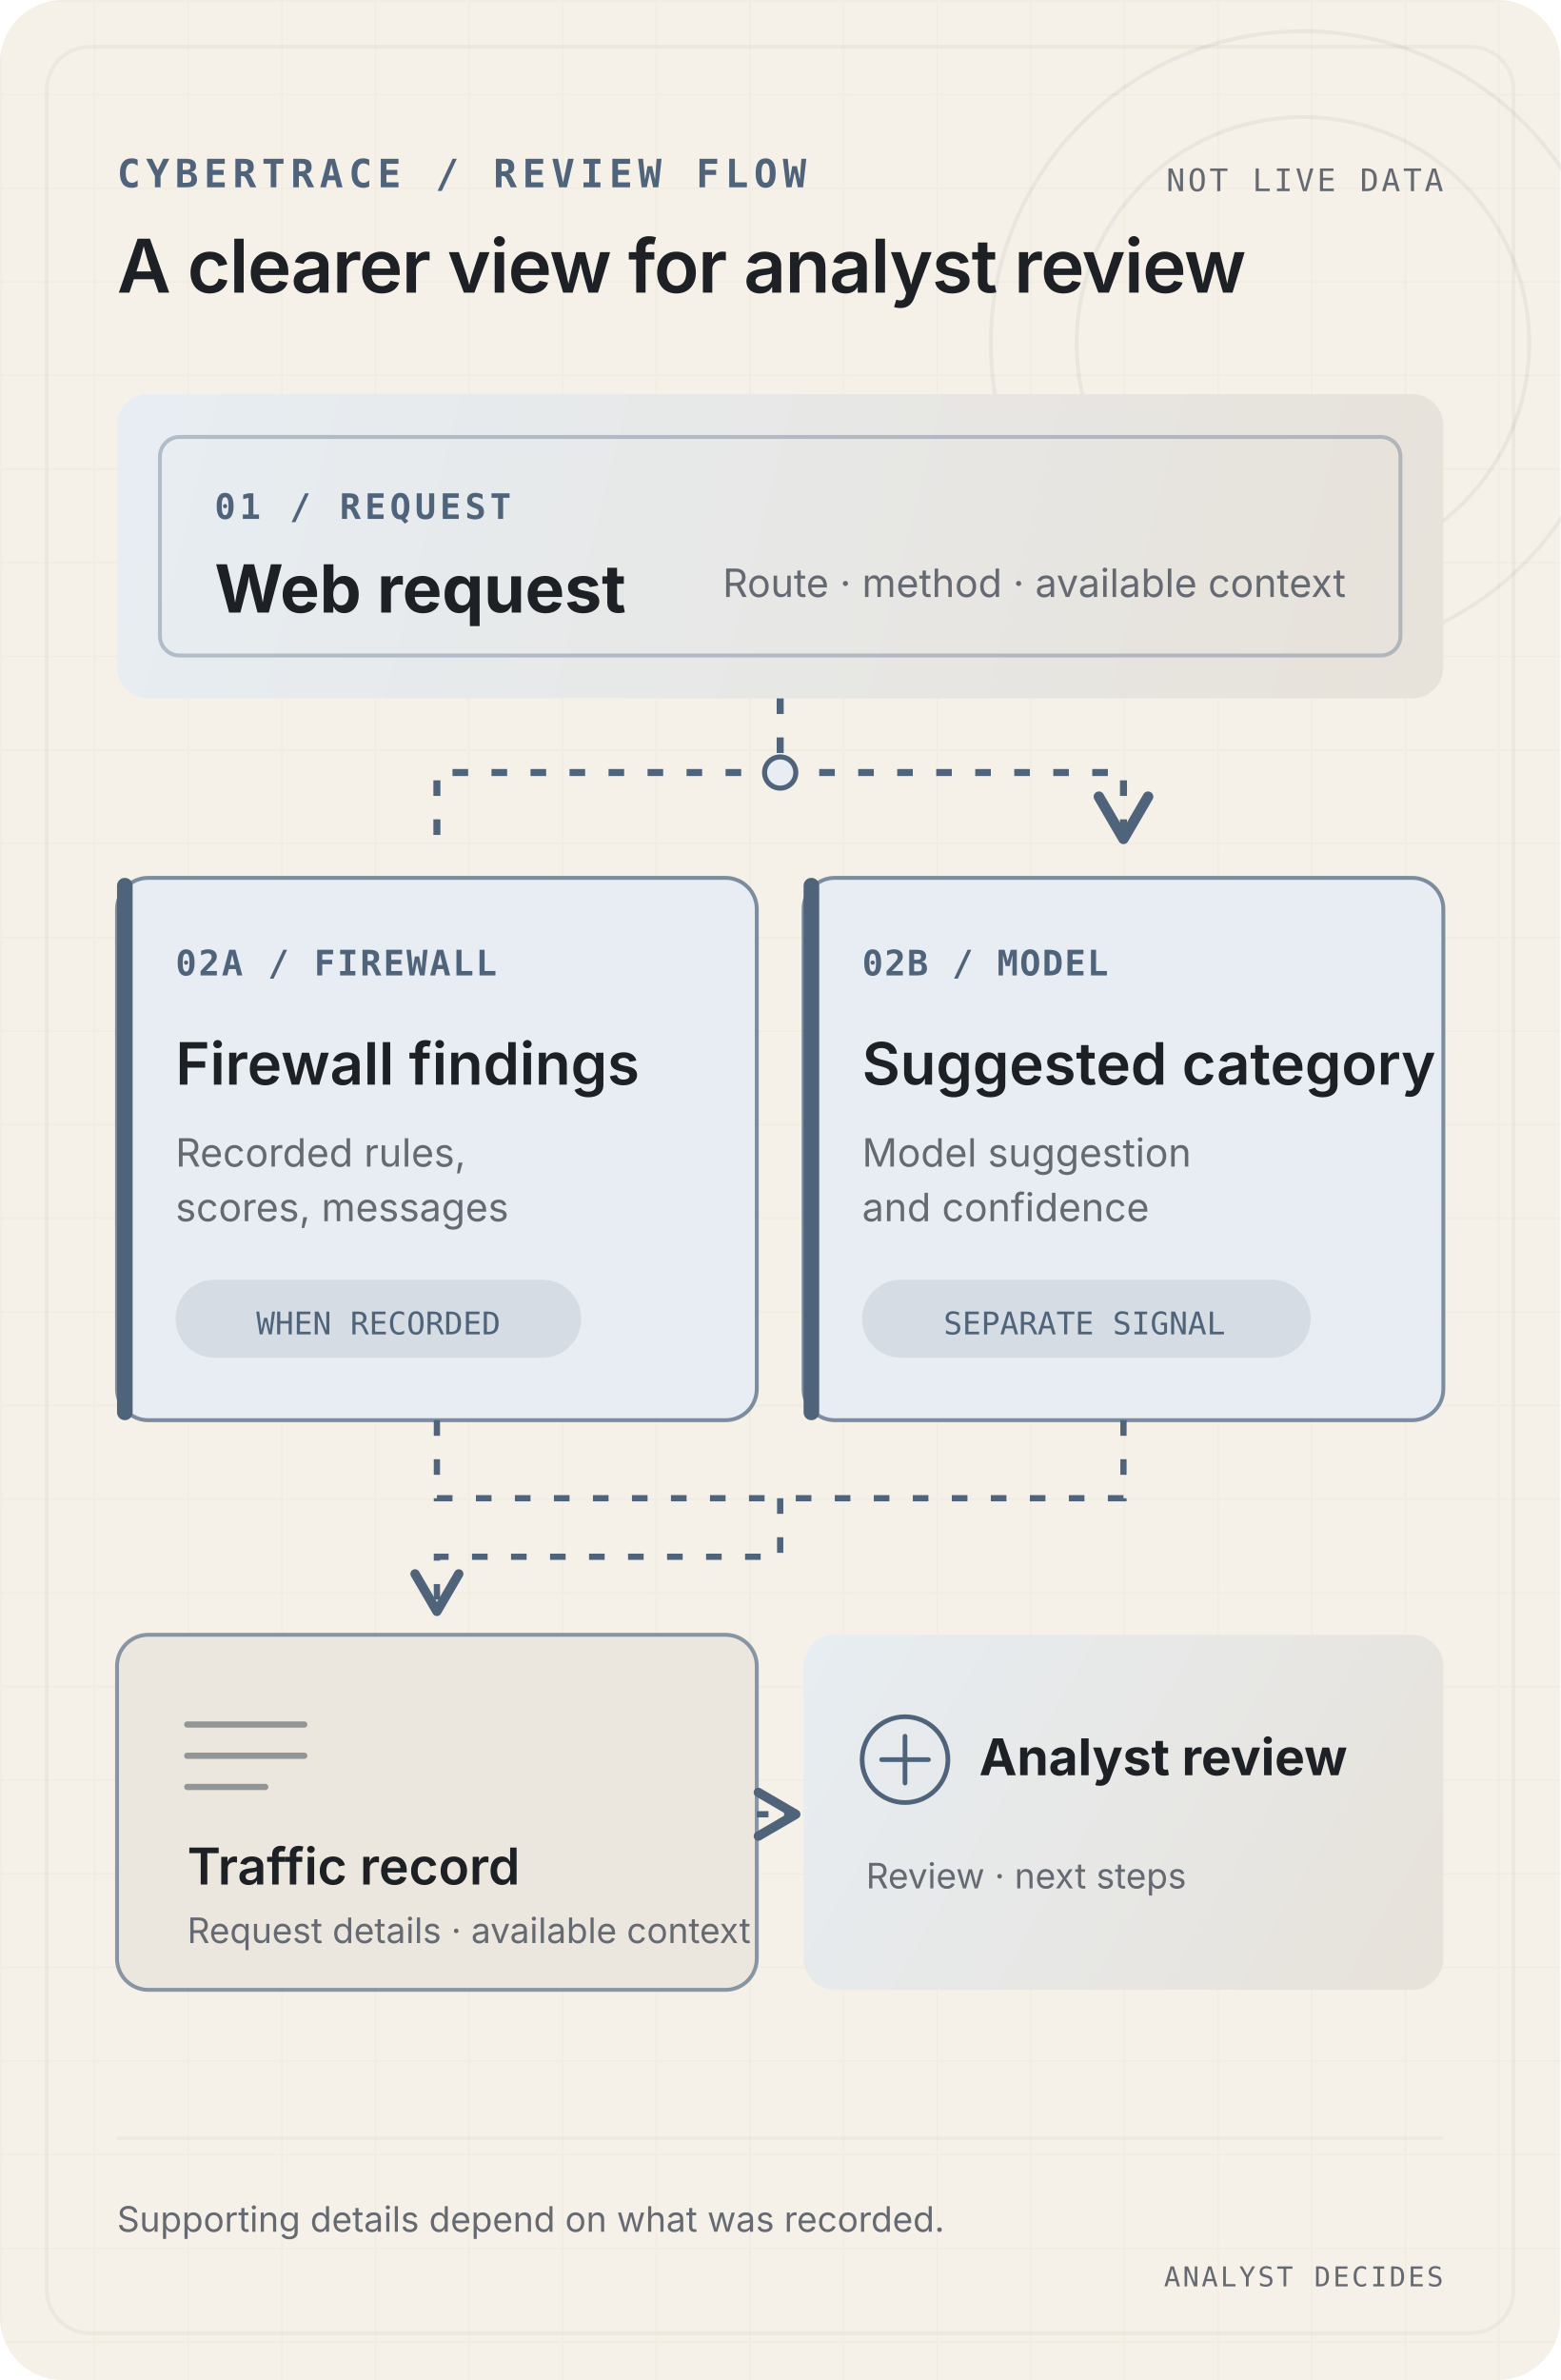
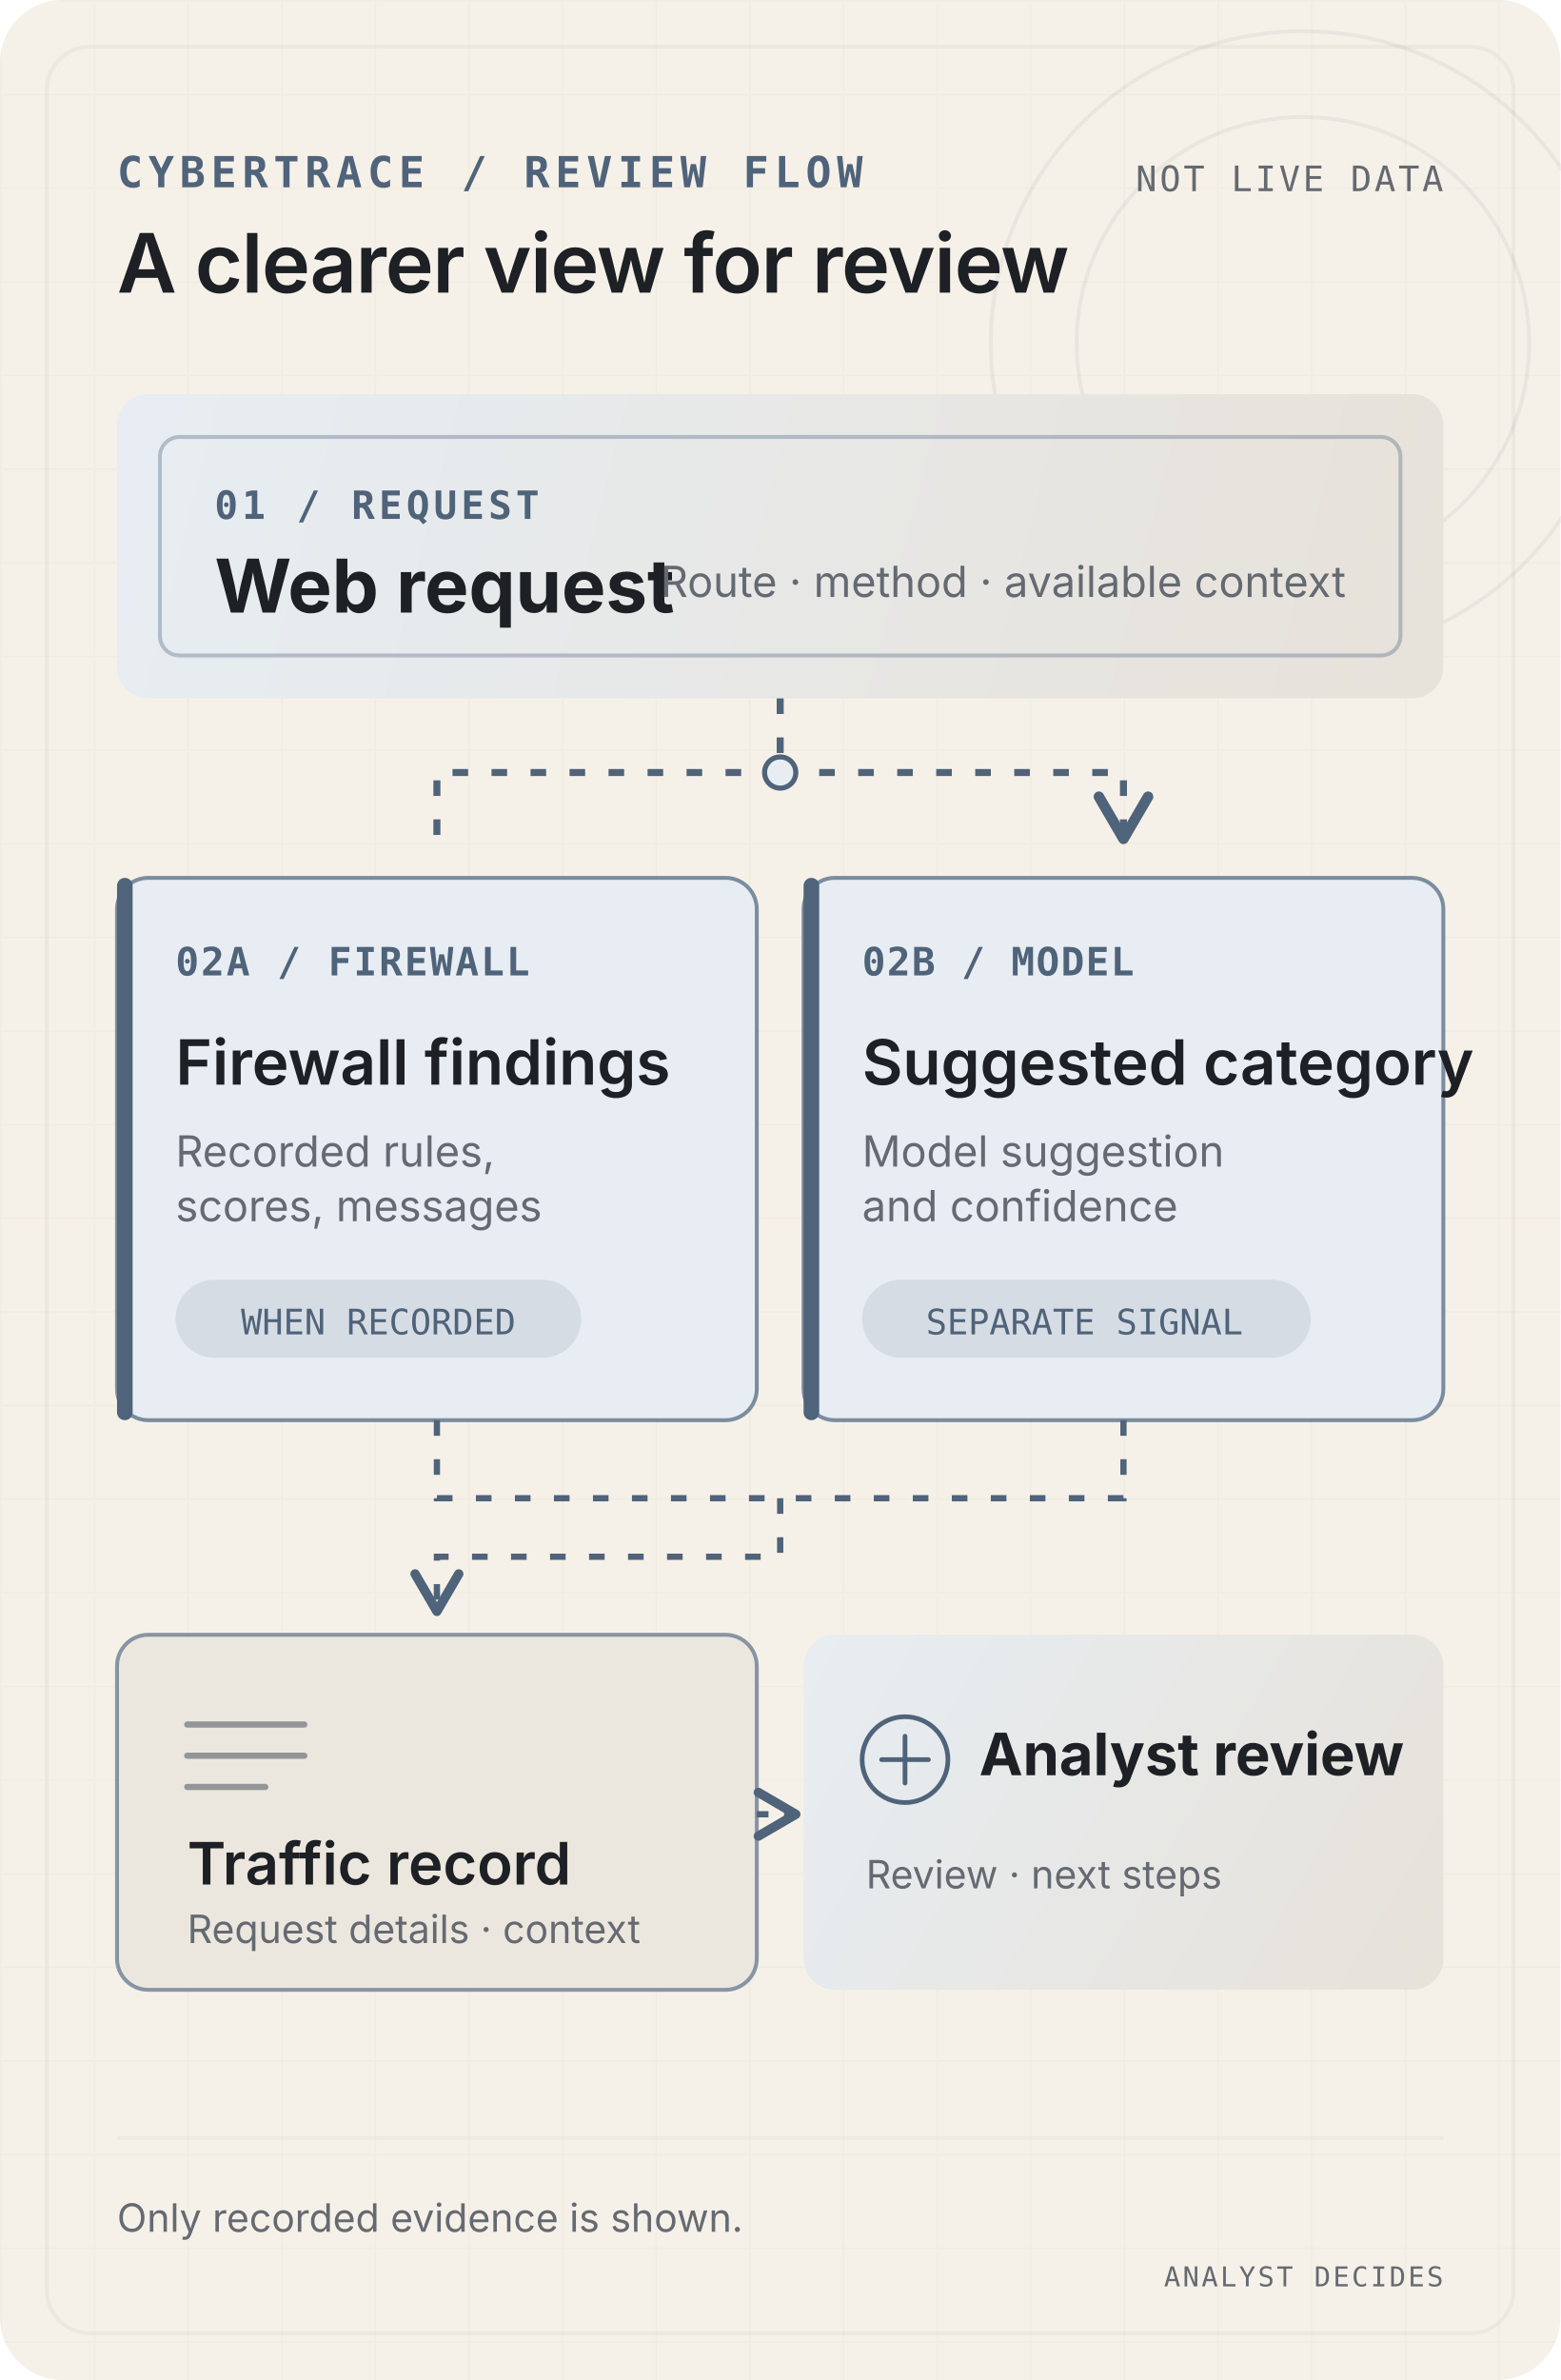
<svg xmlns="http://www.w3.org/2000/svg" width="400" height="610" viewBox="0 0 400 610" fill="none">
  <defs>
    <pattern id="grid" width="24" height="24" patternUnits="userSpaceOnUse">
      <path d="M24 0H0V24" stroke="#D8D0C4" stroke-opacity=".13" stroke-width="1" />
    </pattern>
    <linearGradient id="request" x1="40" y1="104" x2="360" y2="184" gradientUnits="userSpaceOnUse">
      <stop stop-color="#E7EDF2" />
      <stop offset="1" stop-color="#E7E2DA" />
    </linearGradient>
    <linearGradient id="review" x1="210" y1="413" x2="368" y2="505" gradientUnits="userSpaceOnUse">
      <stop stop-color="#E7EDF2" />
      <stop offset="1" stop-color="#E7E2DA" />
    </linearGradient>
    <marker id="arrow" markerWidth="9" markerHeight="9" refX="7" refY="4.5" orient="auto">
      <path d="M1 1 7 4.5 1 8" stroke="#4F637A" stroke-width="1.5" stroke-linecap="round" stroke-linejoin="round" />
    </marker>
    <marker id="arrowBrand" markerWidth="9" markerHeight="9" refX="7" refY="4.5" orient="auto">
      <path d="M1 1 7 4.5 1 8" stroke="#4F637A" stroke-width="1.5" stroke-linecap="round" stroke-linejoin="round" />
    </marker>
    <style>
      text { font-family: Inter, Arial, sans-serif; }
      .mono { font-family: 'IBM Plex Mono', Consolas, monospace; }
    </style>
  </defs>
  <rect width="400" height="610" rx="16" fill="#F6F1E8" />
  <rect width="400" height="610" rx="16" fill="url(#grid)" />
  <rect x="12" y="12" width="376" height="586" rx="11" stroke="#D8D0C4" stroke-opacity=".27" />
  <circle cx="334" cy="88" r="80" stroke="#4F637A" stroke-opacity=".08" />
  <circle cx="334" cy="88" r="58" stroke="#4F637A" stroke-opacity=".08" />
-   <text x="30" y="48" fill="#4F637A" font-size="10" font-weight="600" letter-spacing="1.4" class="mono">CYBERTRACE / REVIEW FLOW</text>
-   <text x="30" y="75" fill="#1D2024" font-size="19" font-weight="600" letter-spacing="-.3">A clearer view for analyst review</text>
-   <text x="370" y="49" fill="#656A72" font-size="8" text-anchor="end" letter-spacing=".7" class="mono">NOT LIVE DATA</text>
+   <text x="30" y="48" fill="#4F637A" font-size="11" font-weight="600" letter-spacing="1.4" class="mono">CYBERTRACE / REVIEW FLOW</text>
+   <text x="30" y="75" fill="#1D2024" font-size="21" font-weight="600" letter-spacing="-.3">A clearer view for review</text>
+   <text x="370" y="49" fill="#656A72" font-size="9" text-anchor="end" letter-spacing=".7" class="mono">NOT LIVE DATA</text>
  <rect x="30" y="101" width="340" height="78" rx="8" fill="url(#request)" />
  <rect x="41" y="112" width="318" height="56" rx="5" stroke="#5F748C" stroke-opacity=".4" />
-   <text x="55" y="133" fill="#4F637A" font-size="9" font-weight="700" letter-spacing="1" class="mono">01 / REQUEST</text>
-   <text x="55" y="157" fill="#1D2024" font-size="17" font-weight="700">Web request</text>
-   <text x="345" y="153" fill="#656A72" font-size="10" text-anchor="end">Route · method · available context</text>
+   <text x="55" y="133" fill="#4F637A" font-size="10" font-weight="700" letter-spacing="1" class="mono">01 / REQUEST</text>
+   <text x="55" y="157" fill="#1D2024" font-size="19" font-weight="700">Web request</text>
+   <text x="345" y="153" fill="#656A72" font-size="11" text-anchor="end">Route · method · available context</text>
  <path d="M200 179V198M200 198H112V215M200 198H288V215" stroke="#4F637A" stroke-width="1.8" stroke-dasharray="4 6" marker-end="url(#arrowBrand)" />
  <circle cx="200" cy="198" r="4" fill="#E7EDF2" stroke="#4F637A" stroke-width="1.3" />
  <rect x="30" y="225" width="164" height="139" rx="8" fill="#E7EDF2" stroke="#5F748C" stroke-opacity=".8" />
  <rect x="30" y="225" width="4" height="139" rx="2" fill="#4F637A" />
-   <text x="45" y="250" fill="#4F637A" font-size="9" font-weight="700" letter-spacing=".5" class="mono">02A / FIREWALL</text>
-   <text x="45" y="278" fill="#1D2024" font-size="15" font-weight="600">Firewall findings</text>
-   <text x="45" y="299" fill="#656A72" font-size="10">Recorded rules,</text>
-   <text x="45" y="313" fill="#656A72" font-size="10">scores, messages</text>
+   <text x="45" y="250" fill="#4F637A" font-size="10" font-weight="700" letter-spacing=".5" class="mono">02A / FIREWALL</text>
+   <text x="45" y="278" fill="#1D2024" font-size="16" font-weight="600">Firewall findings</text>
+   <text x="45" y="299" fill="#656A72" font-size="11">Recorded rules,</text>
+   <text x="45" y="313" fill="#656A72" font-size="11">scores, messages</text>
  <rect x="45" y="328" width="104" height="20" rx="10" fill="#4F637A" fill-opacity=".12" />
-   <text x="97" y="342" fill="#4F637A" font-size="8" text-anchor="middle" class="mono">WHEN RECORDED</text>
+   <text x="97" y="342" fill="#4F637A" font-size="9" text-anchor="middle" class="mono">WHEN RECORDED</text>
  <rect x="206" y="225" width="164" height="139" rx="8" fill="#E7EDF2" stroke="#5F748C" stroke-opacity=".8" />
  <rect x="206" y="225" width="4" height="139" rx="2" fill="#4F637A" />
-   <text x="221" y="250" fill="#4F637A" font-size="9" font-weight="700" letter-spacing=".35" class="mono">02B / MODEL</text>
-   <text x="221" y="278" fill="#1D2024" font-size="15" font-weight="600">Suggested category</text>
-   <text x="221" y="299" fill="#656A72" font-size="10">Model suggestion</text>
-   <text x="221" y="313" fill="#656A72" font-size="10">and confidence</text>
+   <text x="221" y="250" fill="#4F637A" font-size="10" font-weight="700" letter-spacing=".35" class="mono">02B / MODEL</text>
+   <text x="221" y="278" fill="#1D2024" font-size="16" font-weight="600">Suggested category</text>
+   <text x="221" y="299" fill="#656A72" font-size="11">Model suggestion</text>
+   <text x="221" y="313" fill="#656A72" font-size="11">and confidence</text>
  <rect x="221" y="328" width="115" height="20" rx="10" fill="#4F637A" fill-opacity=".12" />
-   <text x="278" y="342" fill="#4F637A" font-size="8" text-anchor="middle" class="mono">SEPARATE SIGNAL</text>
+   <text x="278" y="342" fill="#4F637A" font-size="9" text-anchor="middle" class="mono">SEPARATE SIGNAL</text>
  <path d="M112 364V384H200M288 364V384H200M200 384V399H112V413" stroke="#4F637A" stroke-width="1.6" stroke-dasharray="4 6" marker-end="url(#arrow)" />
  <rect x="30" y="419" width="164" height="91" rx="8" fill="#ECE7DE" stroke="#5F748C" stroke-opacity=".72" />
  <path d="M48 442H78M48 450H78M48 458H68" stroke="#656A72" stroke-opacity=".65" stroke-width="1.6" stroke-linecap="round" />
-   <text x="48" y="483" fill="#1D2024" font-size="13" font-weight="600">Traffic record</text>
-   <text x="48" y="498" fill="#656A72" font-size="9">Request details · available context</text>
+   <text x="48" y="483" fill="#1D2024" font-size="15" font-weight="600">Traffic record</text>
+   <text x="48" y="498" fill="#656A72" font-size="10">Request details · context</text>
  <path d="M194 465H204" stroke="#4F637A" stroke-width="1.6" stroke-dasharray="3 4" marker-end="url(#arrow)" />
  <rect x="206" y="419" width="164" height="91" rx="8" fill="url(#review)" />
  <circle cx="232" cy="451" r="11" stroke="#4F637A" stroke-width="1.2" />
  <path d="M226 451H238M232 445V457" stroke="#4F637A" stroke-width="1.2" stroke-linecap="round" />
-   <text x="251" y="455" fill="#1D2024" font-size="13" font-weight="700">Analyst review</text>
-   <text x="222" y="484" fill="#656A72" font-size="9">Review · next steps</text>
+   <text x="251" y="455" fill="#1D2024" font-size="15" font-weight="700">Analyst review</text>
+   <text x="222" y="484" fill="#656A72" font-size="10">Review · next steps</text>
  <path d="M30 548H370" stroke="#D8D0C4" stroke-opacity=".23" />
-   <text x="30" y="572" fill="#656A72" font-size="9">Supporting details depend on what was recorded.</text>
+   <text x="30" y="572" fill="#656A72" font-size="10">Only recorded evidence is shown.</text>
  <text x="370" y="586" fill="#656A72" font-size="7" text-anchor="end" letter-spacing=".6" class="mono">ANALYST DECIDES</text>
</svg>
